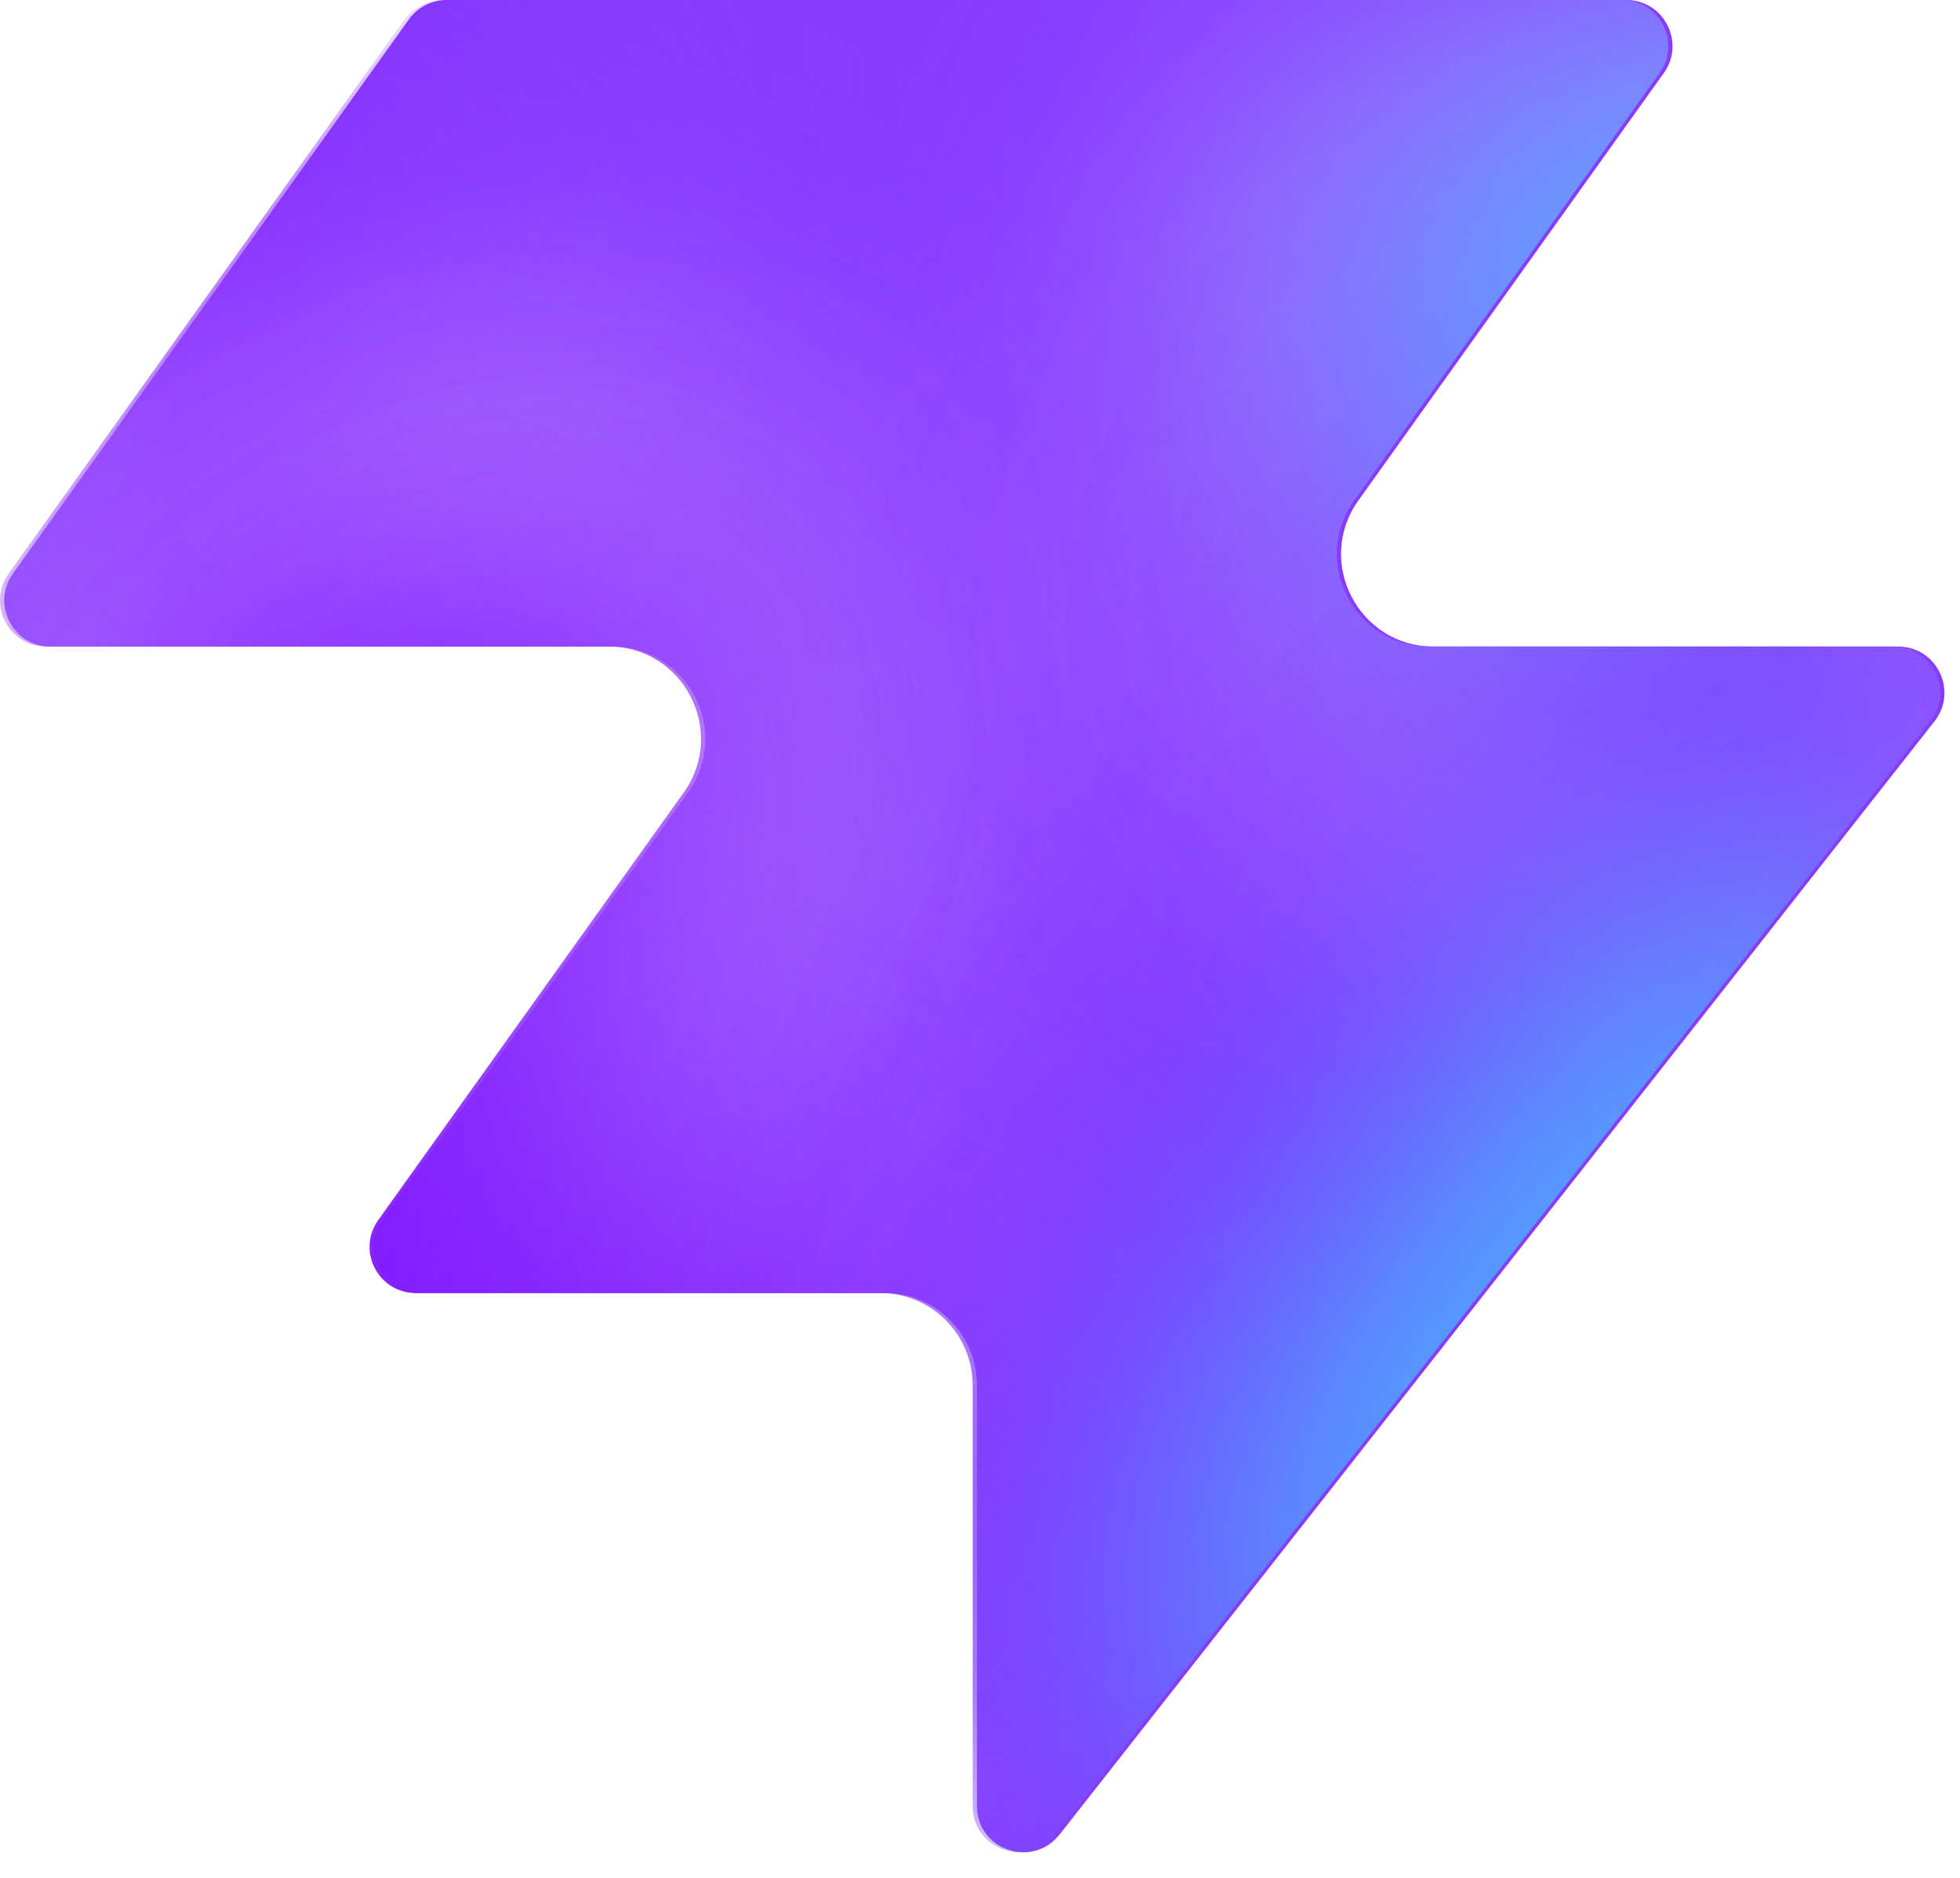
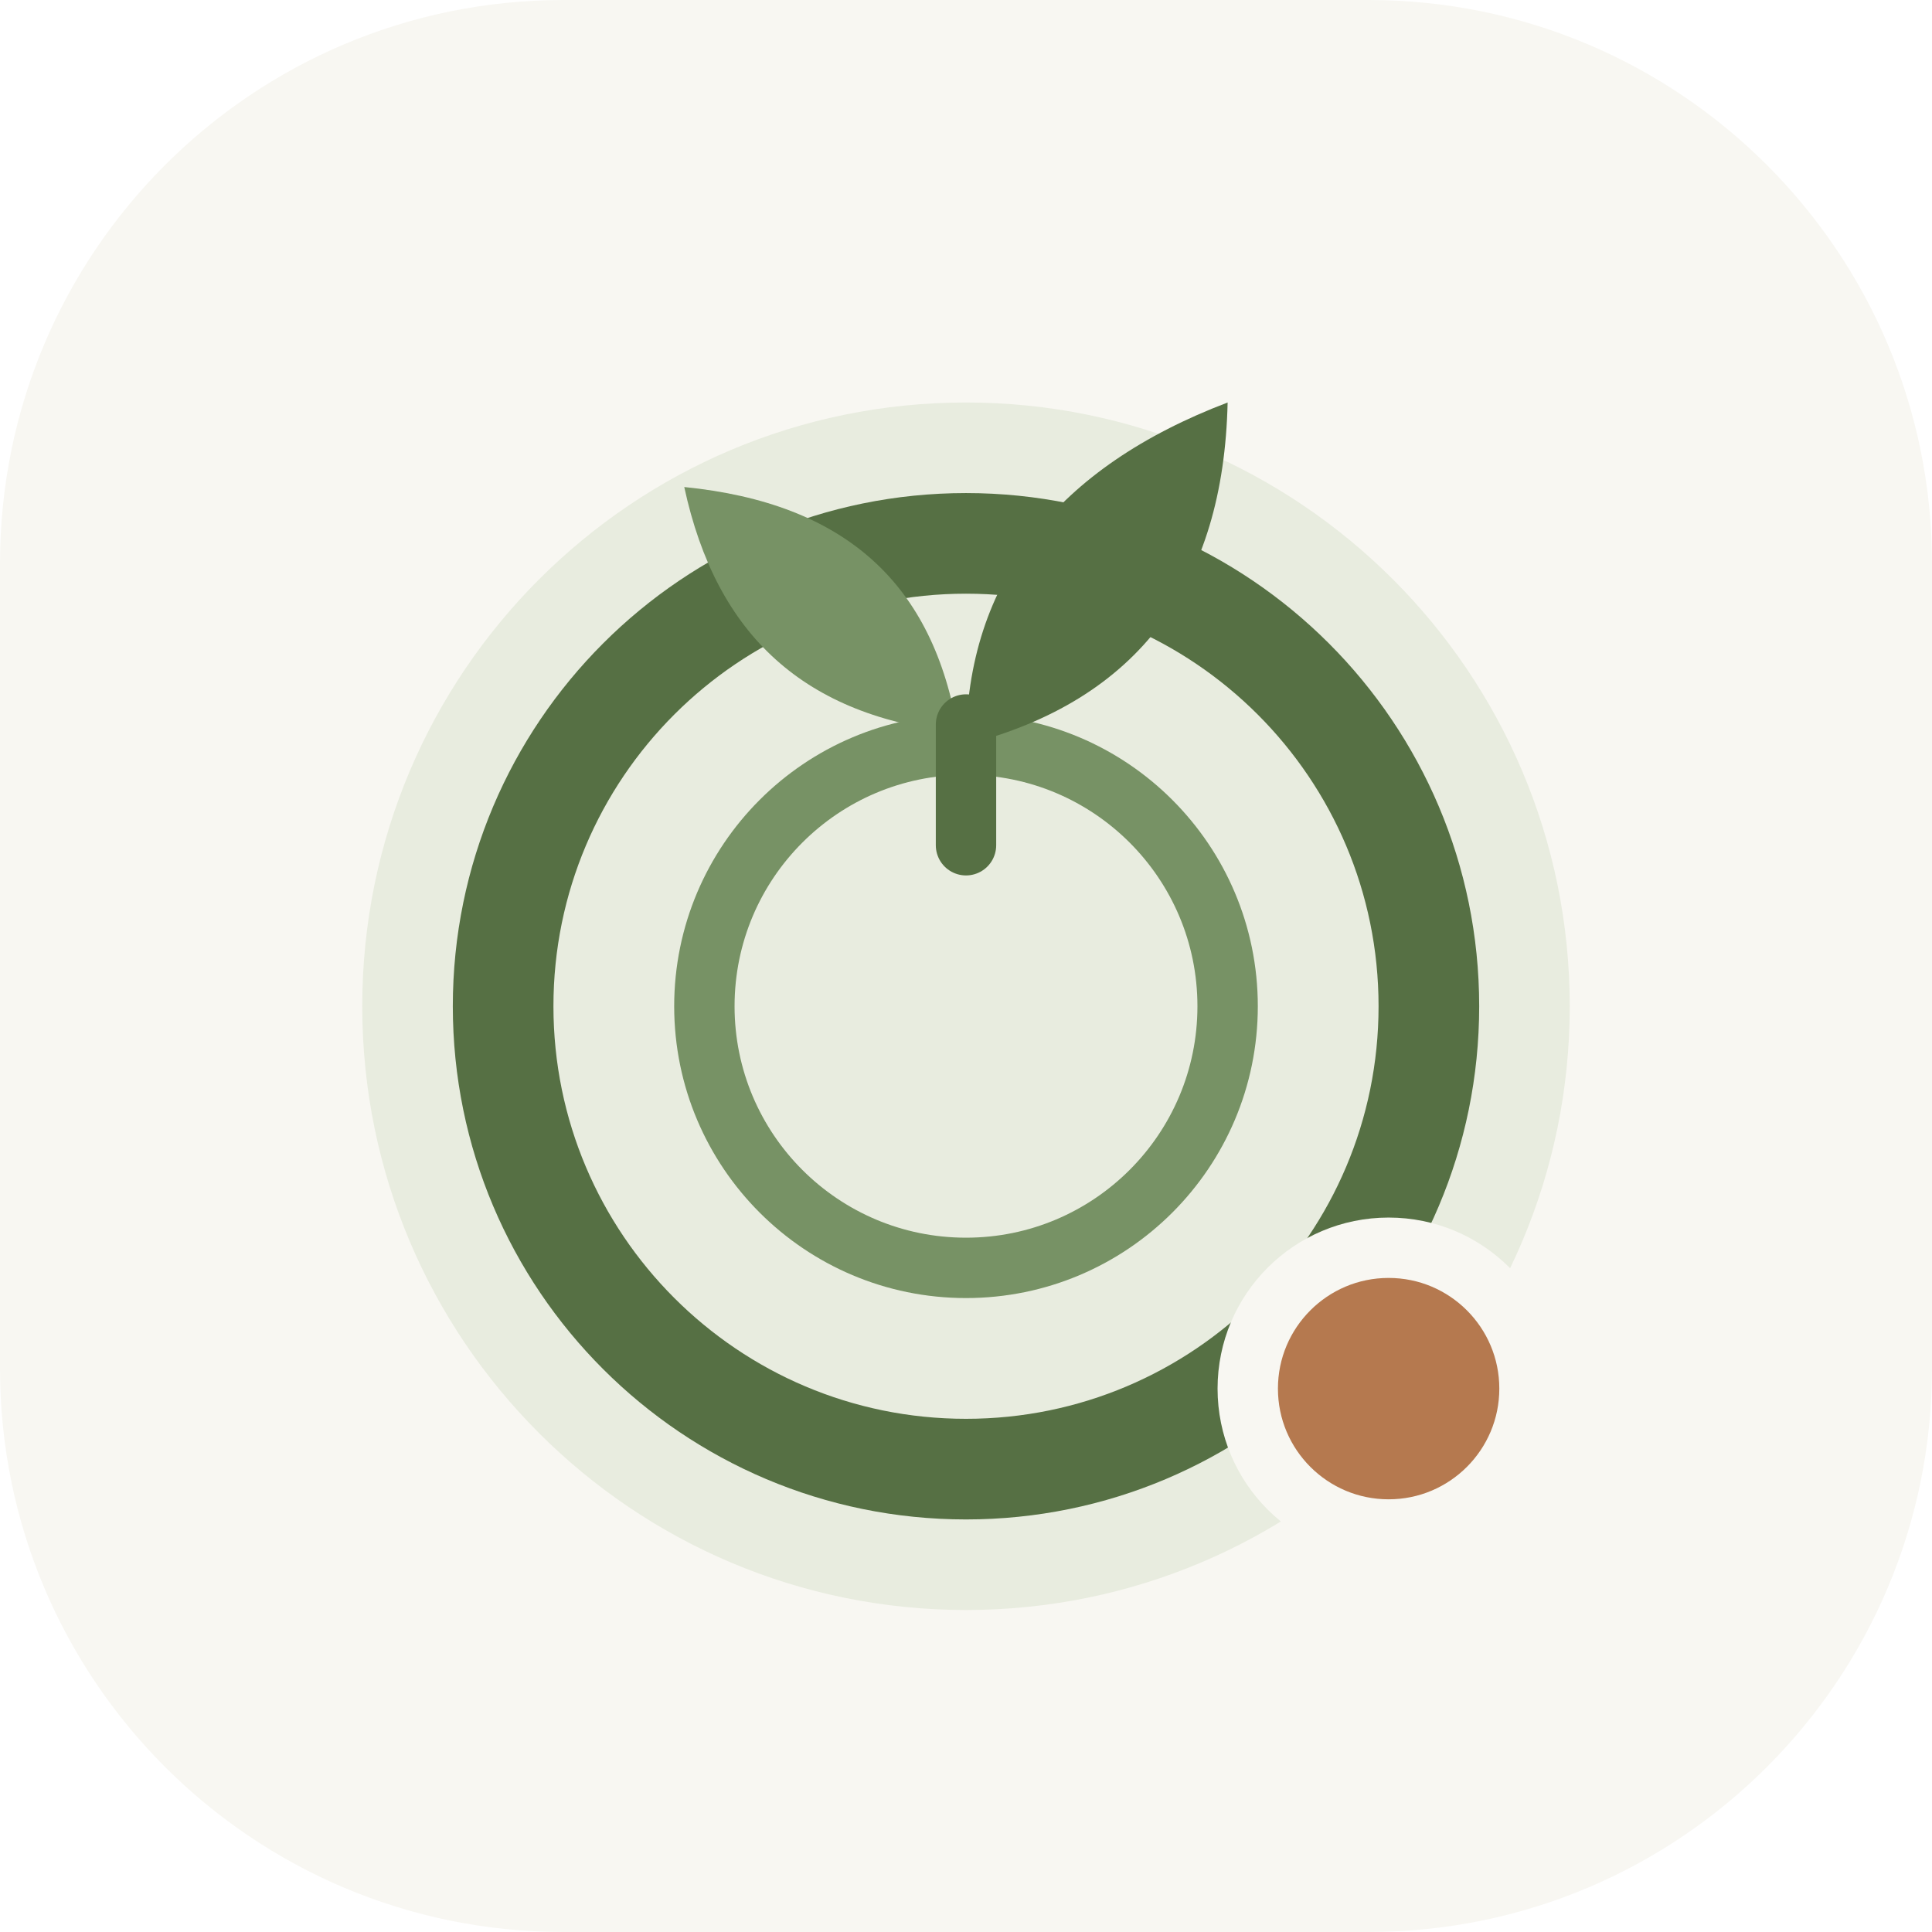
- <svg xmlns="http://www.w3.org/2000/svg" width="48" height="46" fill="none" viewBox="0 0 48 46">
-   <path fill="#863bff" d="M25.946 44.938c-.664.845-2.021.375-2.021-.698V33.937a2.26 2.26 0 0 0-2.262-2.262H10.287c-.92 0-1.456-1.04-.92-1.788l7.48-10.471c1.07-1.497 0-3.578-1.842-3.578H1.237c-.92 0-1.456-1.04-.92-1.788L10.013.474c.214-.297.556-.474.92-.474h28.894c.92 0 1.456 1.04.92 1.788l-7.48 10.471c-1.07 1.498 0 3.579 1.842 3.579h11.377c.943 0 1.473 1.088.89 1.83L25.947 44.94z" style="fill:#863bff;fill:color(display-p3 .525 .23 1);fill-opacity:1" />
-   <mask id="a" width="48" height="46" x="0" y="0" maskUnits="userSpaceOnUse" style="mask-type:alpha">
-     <path fill="#000" d="M25.842 44.938c-.664.844-2.021.375-2.021-.698V33.937a2.26 2.26 0 0 0-2.262-2.262H10.183c-.92 0-1.456-1.04-.92-1.788l7.48-10.471c1.07-1.498 0-3.579-1.842-3.579H1.133c-.92 0-1.456-1.04-.92-1.787L9.91.473c.214-.297.556-.474.92-.474h28.894c.92 0 1.456 1.04.92 1.788l-7.48 10.471c-1.07 1.498 0 3.578 1.842 3.578h11.377c.943 0 1.473 1.088.89 1.832L25.843 44.94z" style="fill:#000;fill-opacity:1" />
-   </mask>
-   <g mask="url(#a)">
-     <g filter="url(#b)">
-       <ellipse cx="5.508" cy="14.704" fill="#ede6ff" rx="5.508" ry="14.704" style="fill:#ede6ff;fill:color(display-p3 .927 .903 1);fill-opacity:1" transform="matrix(.00324 1 1 -.00324 -4.47 31.516)" />
-     </g>
-     <g filter="url(#c)">
-       <ellipse cx="10.399" cy="29.851" fill="#ede6ff" rx="10.399" ry="29.851" style="fill:#ede6ff;fill:color(display-p3 .927 .903 1);fill-opacity:1" transform="matrix(.00324 1 1 -.00324 -39.328 7.883)" />
-     </g>
-     <g filter="url(#d)">
-       <ellipse cx="5.508" cy="30.487" fill="#7e14ff" rx="5.508" ry="30.487" style="fill:#7e14ff;fill:color(display-p3 .492 .077 1);fill-opacity:1" transform="rotate(89.814 -25.913 -14.639)scale(1 -1)" />
-     </g>
-     <g filter="url(#e)">
-       <ellipse cx="5.508" cy="30.599" fill="#7e14ff" rx="5.508" ry="30.599" style="fill:#7e14ff;fill:color(display-p3 .492 .077 1);fill-opacity:1" transform="rotate(89.814 -32.644 -3.334)scale(1 -1)" />
-     </g>
-     <g filter="url(#f)">
-       <ellipse cx="5.508" cy="30.599" fill="#7e14ff" rx="5.508" ry="30.599" style="fill:#7e14ff;fill:color(display-p3 .492 .077 1);fill-opacity:1" transform="matrix(.00324 1 1 -.00324 -34.34 30.47)" />
-     </g>
-     <g filter="url(#g)">
-       <ellipse cx="14.072" cy="22.078" fill="#ede6ff" rx="14.072" ry="22.078" style="fill:#ede6ff;fill:color(display-p3 .927 .903 1);fill-opacity:1" transform="rotate(93.35 24.506 48.493)scale(-1 1)" />
-     </g>
-     <g filter="url(#h)">
-       <ellipse cx="3.47" cy="21.501" fill="#7e14ff" rx="3.47" ry="21.501" style="fill:#7e14ff;fill:color(display-p3 .492 .077 1);fill-opacity:1" transform="rotate(89.009 28.708 47.59)scale(-1 1)" />
-     </g>
-     <g filter="url(#i)">
-       <ellipse cx="3.47" cy="21.501" fill="#7e14ff" rx="3.47" ry="21.501" style="fill:#7e14ff;fill:color(display-p3 .492 .077 1);fill-opacity:1" transform="rotate(89.009 28.708 47.59)scale(-1 1)" />
-     </g>
-     <g filter="url(#j)">
-       <ellipse cx=".387" cy="8.972" fill="#7e14ff" rx="4.407" ry="29.108" style="fill:#7e14ff;fill:color(display-p3 .492 .077 1);fill-opacity:1" transform="rotate(39.51 .387 8.972)" />
-     </g>
-     <g filter="url(#k)">
-       <ellipse cx="47.523" cy="-6.092" fill="#7e14ff" rx="4.407" ry="29.108" style="fill:#7e14ff;fill:color(display-p3 .492 .077 1);fill-opacity:1" transform="rotate(37.892 47.523 -6.092)" />
-     </g>
-     <g filter="url(#l)">
-       <ellipse cx="41.412" cy="6.333" fill="#47bfff" rx="5.971" ry="9.665" style="fill:#47bfff;fill:color(display-p3 .28 .748 1);fill-opacity:1" transform="rotate(37.892 41.412 6.333)" />
-     </g>
-     <g filter="url(#m)">
-       <ellipse cx="-1.879" cy="38.332" fill="#7e14ff" rx="4.407" ry="29.108" style="fill:#7e14ff;fill:color(display-p3 .492 .077 1);fill-opacity:1" transform="rotate(37.892 -1.88 38.332)" />
-     </g>
-     <g filter="url(#n)">
-       <ellipse cx="-1.879" cy="38.332" fill="#7e14ff" rx="4.407" ry="29.108" style="fill:#7e14ff;fill:color(display-p3 .492 .077 1);fill-opacity:1" transform="rotate(37.892 -1.88 38.332)" />
-     </g>
-     <g filter="url(#o)">
-       <ellipse cx="35.651" cy="29.907" fill="#7e14ff" rx="4.407" ry="29.108" style="fill:#7e14ff;fill:color(display-p3 .492 .077 1);fill-opacity:1" transform="rotate(37.892 35.651 29.907)" />
-     </g>
-     <g filter="url(#p)">
-       <ellipse cx="38.418" cy="32.4" fill="#47bfff" rx="5.971" ry="15.297" style="fill:#47bfff;fill:color(display-p3 .28 .748 1);fill-opacity:1" transform="rotate(37.892 38.418 32.4)" />
-     </g>
-   </g>
-   <defs>
-     <filter id="b" width="60.045" height="41.654" x="-19.77" y="16.149" color-interpolation-filters="sRGB" filterUnits="userSpaceOnUse">
-       <feFlood flood-opacity="0" result="BackgroundImageFix" />
-       <feBlend in="SourceGraphic" in2="BackgroundImageFix" result="shape" />
-       <feGaussianBlur result="effect1_foregroundBlur_2002_17158" stdDeviation="7.659" />
-     </filter>
-     <filter id="c" width="90.34" height="51.437" x="-54.613" y="-7.533" color-interpolation-filters="sRGB" filterUnits="userSpaceOnUse">
-       <feFlood flood-opacity="0" result="BackgroundImageFix" />
-       <feBlend in="SourceGraphic" in2="BackgroundImageFix" result="shape" />
-       <feGaussianBlur result="effect1_foregroundBlur_2002_17158" stdDeviation="7.659" />
-     </filter>
-     <filter id="d" width="79.355" height="29.4" x="-49.64" y="2.03" color-interpolation-filters="sRGB" filterUnits="userSpaceOnUse">
-       <feFlood flood-opacity="0" result="BackgroundImageFix" />
-       <feBlend in="SourceGraphic" in2="BackgroundImageFix" result="shape" />
-       <feGaussianBlur result="effect1_foregroundBlur_2002_17158" stdDeviation="4.596" />
-     </filter>
-     <filter id="e" width="79.579" height="29.4" x="-45.045" y="20.029" color-interpolation-filters="sRGB" filterUnits="userSpaceOnUse">
-       <feFlood flood-opacity="0" result="BackgroundImageFix" />
-       <feBlend in="SourceGraphic" in2="BackgroundImageFix" result="shape" />
-       <feGaussianBlur result="effect1_foregroundBlur_2002_17158" stdDeviation="4.596" />
-     </filter>
-     <filter id="f" width="79.579" height="29.4" x="-43.513" y="21.178" color-interpolation-filters="sRGB" filterUnits="userSpaceOnUse">
-       <feFlood flood-opacity="0" result="BackgroundImageFix" />
-       <feBlend in="SourceGraphic" in2="BackgroundImageFix" result="shape" />
-       <feGaussianBlur result="effect1_foregroundBlur_2002_17158" stdDeviation="4.596" />
-     </filter>
-     <filter id="g" width="74.749" height="58.852" x="15.756" y="-17.901" color-interpolation-filters="sRGB" filterUnits="userSpaceOnUse">
-       <feFlood flood-opacity="0" result="BackgroundImageFix" />
-       <feBlend in="SourceGraphic" in2="BackgroundImageFix" result="shape" />
-       <feGaussianBlur result="effect1_foregroundBlur_2002_17158" stdDeviation="7.659" />
-     </filter>
-     <filter id="h" width="61.377" height="25.362" x="23.548" y="2.284" color-interpolation-filters="sRGB" filterUnits="userSpaceOnUse">
-       <feFlood flood-opacity="0" result="BackgroundImageFix" />
-       <feBlend in="SourceGraphic" in2="BackgroundImageFix" result="shape" />
-       <feGaussianBlur result="effect1_foregroundBlur_2002_17158" stdDeviation="4.596" />
-     </filter>
-     <filter id="i" width="61.377" height="25.362" x="23.548" y="2.284" color-interpolation-filters="sRGB" filterUnits="userSpaceOnUse">
-       <feFlood flood-opacity="0" result="BackgroundImageFix" />
-       <feBlend in="SourceGraphic" in2="BackgroundImageFix" result="shape" />
-       <feGaussianBlur result="effect1_foregroundBlur_2002_17158" stdDeviation="4.596" />
-     </filter>
-     <filter id="j" width="56.045" height="63.649" x="-27.636" y="-22.853" color-interpolation-filters="sRGB" filterUnits="userSpaceOnUse">
-       <feFlood flood-opacity="0" result="BackgroundImageFix" />
-       <feBlend in="SourceGraphic" in2="BackgroundImageFix" result="shape" />
-       <feGaussianBlur result="effect1_foregroundBlur_2002_17158" stdDeviation="4.596" />
-     </filter>
-     <filter id="k" width="54.814" height="64.646" x="20.116" y="-38.415" color-interpolation-filters="sRGB" filterUnits="userSpaceOnUse">
-       <feFlood flood-opacity="0" result="BackgroundImageFix" />
-       <feBlend in="SourceGraphic" in2="BackgroundImageFix" result="shape" />
-       <feGaussianBlur result="effect1_foregroundBlur_2002_17158" stdDeviation="4.596" />
-     </filter>
-     <filter id="l" width="33.541" height="35.313" x="24.641" y="-11.323" color-interpolation-filters="sRGB" filterUnits="userSpaceOnUse">
-       <feFlood flood-opacity="0" result="BackgroundImageFix" />
-       <feBlend in="SourceGraphic" in2="BackgroundImageFix" result="shape" />
-       <feGaussianBlur result="effect1_foregroundBlur_2002_17158" stdDeviation="4.596" />
-     </filter>
-     <filter id="m" width="54.814" height="64.646" x="-29.286" y="6.009" color-interpolation-filters="sRGB" filterUnits="userSpaceOnUse">
-       <feFlood flood-opacity="0" result="BackgroundImageFix" />
-       <feBlend in="SourceGraphic" in2="BackgroundImageFix" result="shape" />
-       <feGaussianBlur result="effect1_foregroundBlur_2002_17158" stdDeviation="4.596" />
-     </filter>
-     <filter id="n" width="54.814" height="64.646" x="-29.286" y="6.009" color-interpolation-filters="sRGB" filterUnits="userSpaceOnUse">
-       <feFlood flood-opacity="0" result="BackgroundImageFix" />
-       <feBlend in="SourceGraphic" in2="BackgroundImageFix" result="shape" />
-       <feGaussianBlur result="effect1_foregroundBlur_2002_17158" stdDeviation="4.596" />
-     </filter>
-     <filter id="o" width="54.814" height="64.646" x="8.244" y="-2.416" color-interpolation-filters="sRGB" filterUnits="userSpaceOnUse">
-       <feFlood flood-opacity="0" result="BackgroundImageFix" />
-       <feBlend in="SourceGraphic" in2="BackgroundImageFix" result="shape" />
-       <feGaussianBlur result="effect1_foregroundBlur_2002_17158" stdDeviation="4.596" />
-     </filter>
-     <filter id="p" width="39.409" height="43.623" x="18.713" y="10.588" color-interpolation-filters="sRGB" filterUnits="userSpaceOnUse">
-       <feFlood flood-opacity="0" result="BackgroundImageFix" />
-       <feBlend in="SourceGraphic" in2="BackgroundImageFix" result="shape" />
-       <feGaussianBlur result="effect1_foregroundBlur_2002_17158" stdDeviation="4.596" />
-     </filter>
-   </defs>
+ <svg xmlns="http://www.w3.org/2000/svg" viewBox="0 0 48 48" fill="none">
+   <rect width="48" height="48" rx="14" fill="#F8F7F2" />
+   <circle cx="24" cy="25" r="15" fill="#E8ECDF" />
+   <circle cx="24" cy="25" r="11.5" stroke="#567044" stroke-width="2.5" />
+   <circle cx="24" cy="25" r="6.5" stroke="#779265" stroke-width="1.5" />
+   <path d="M24 18.5c0-4.1 2.3-6.9 6.5-8.5-.1 4.5-2.2 7.4-6.5 8.5Z" fill="#567044" />
+   <path d="M23.8 18.2c-3.8-.4-6-2.4-6.8-6.1 4 .4 6.2 2.4 6.8 6.1Z" fill="#779265" />
+   <path d="M24 18v3" stroke="#567044" stroke-width="1.5" stroke-linecap="round" />
+   <circle cx="34.5" cy="34.5" r="3.5" fill="#B5794F" stroke="#F8F7F2" stroke-width="1.5" />
</svg>
